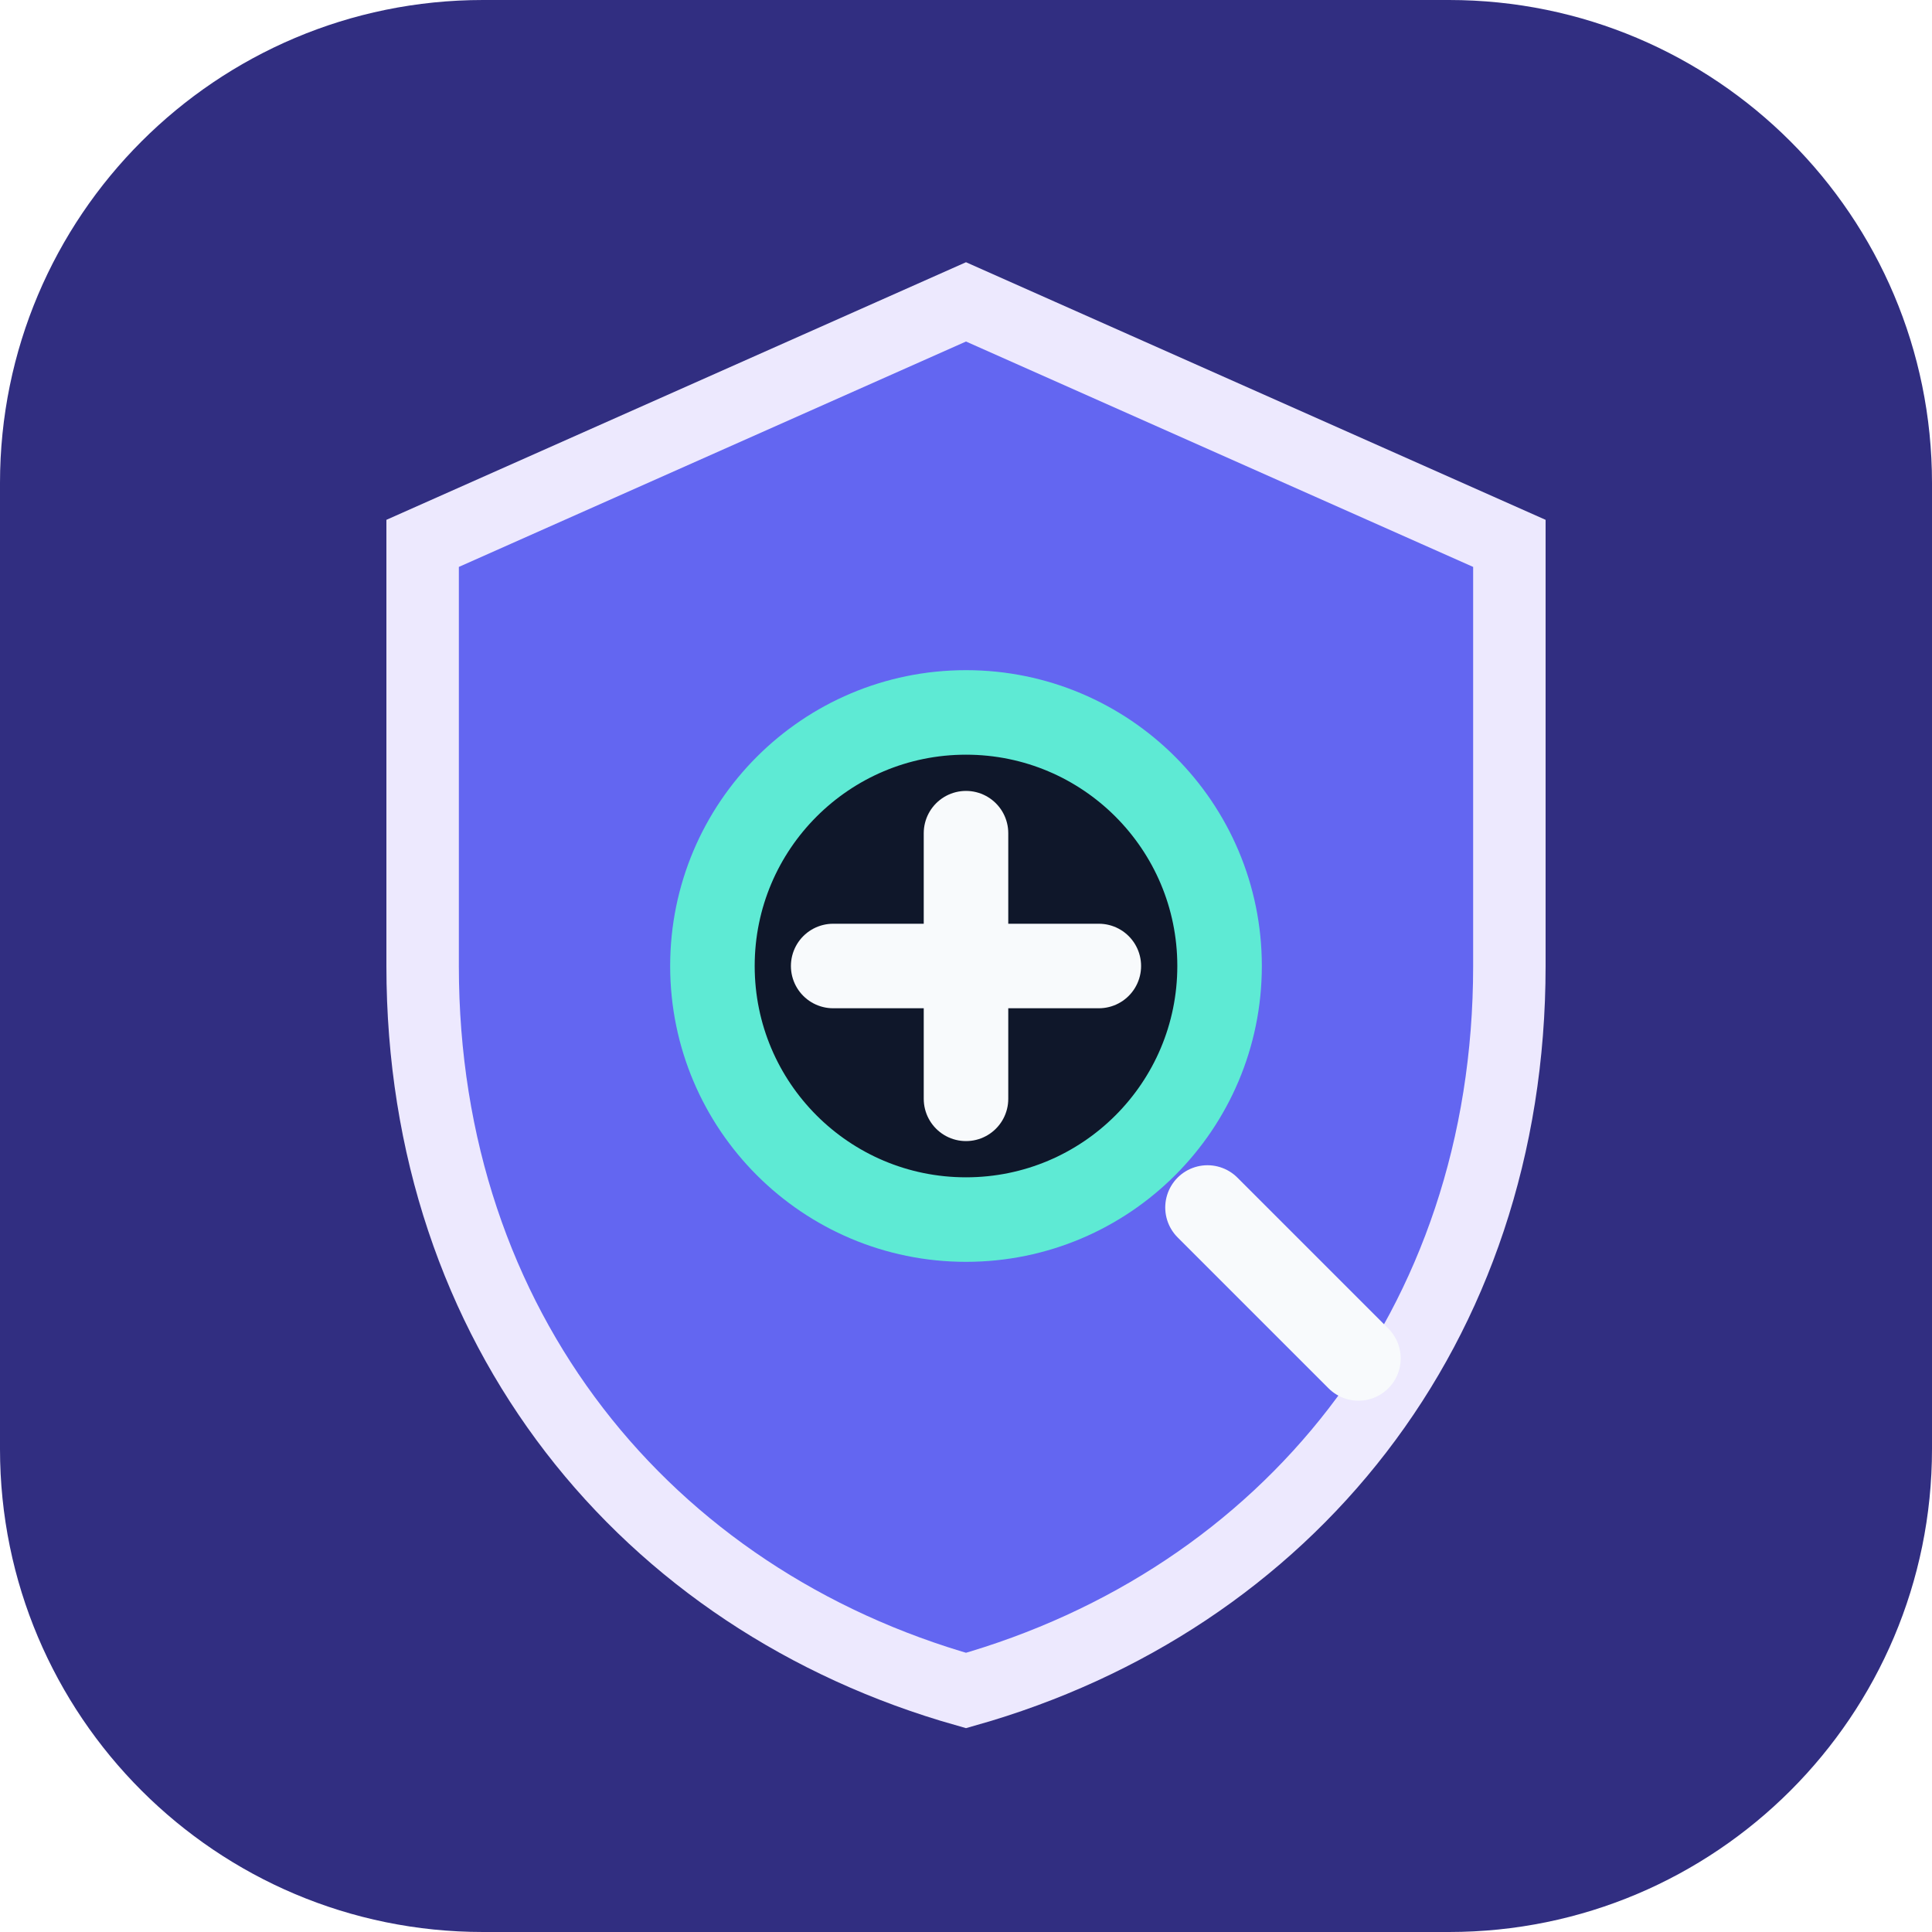
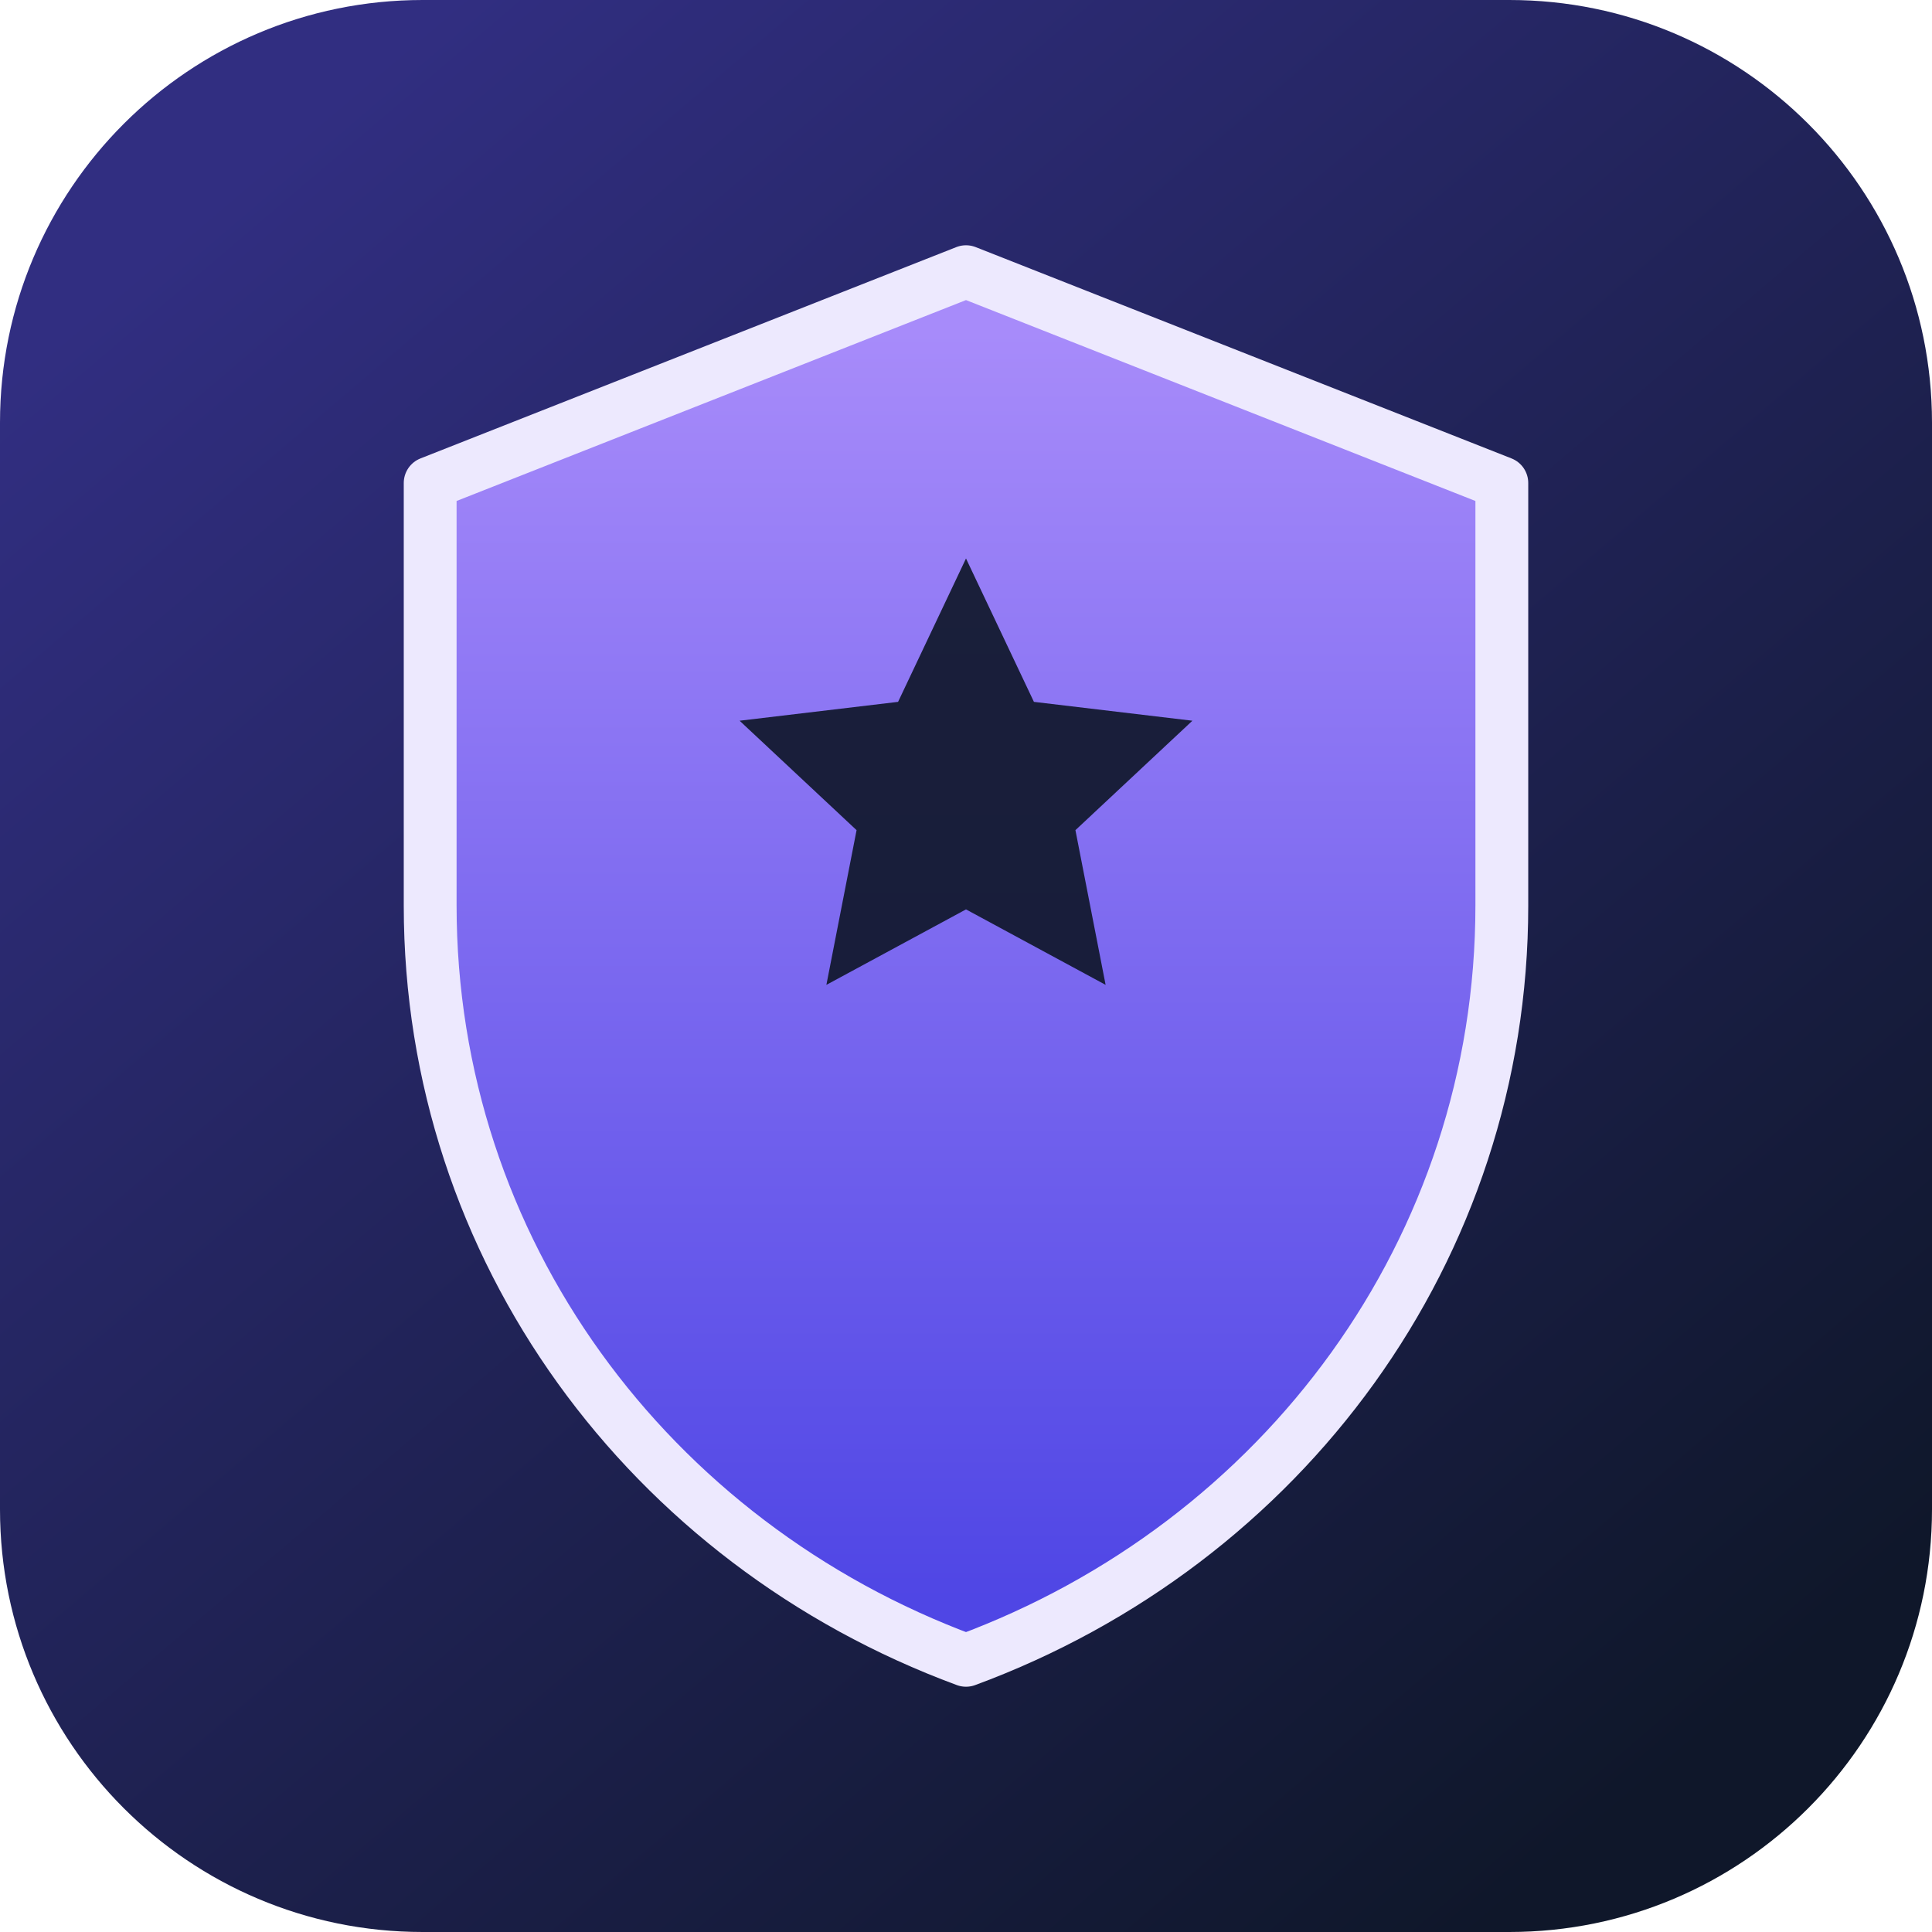
- <svg xmlns="http://www.w3.org/2000/svg" viewBox="0 0 32 32" fill="none">
-   <rect width="32" height="32" rx="8" fill="#312E81" />
-   <path d="M16 5 25 9v7c0 6-3.7 10.5-9 12-5.3-1.5-9-6-9-12V9l9-4Z" fill="#6366F1" stroke="#EDE9FE" stroke-width="1.2" />
-   <circle cx="16" cy="16" r="4.2" fill="#0F172A" stroke="#5EEAD4" stroke-width="1.4" />
-   <path d="M16 13.8v4.4m-2.2-2.2h4.4m1.8 4 2.5 2.5" stroke="#F8FAFC" stroke-width="1.4" stroke-linecap="round" />
+ <svg xmlns="http://www.w3.org/2000/svg" viewBox="0 0 512 512" fill="none">
+   <defs>
+     <linearGradient id="background" x1="72" y1="40" x2="440" y2="472" gradientUnits="userSpaceOnUse">
+       <stop stop-color="#312E81" />
+       <stop offset="1" stop-color="#0F172A" />
+     </linearGradient>
+     <linearGradient id="shield" x1="256" y1="88" x2="256" y2="424" gradientUnits="userSpaceOnUse">
+       <stop stop-color="#A78BFA" />
+       <stop offset="1" stop-color="#4F46E5" />
+     </linearGradient>
+   </defs>
+   <rect width="512" height="512" rx="112" fill="url(#background)" />
+   <path d="M256 72 398 128v112c0 91-58 169-142 200-84-31-142-109-142-200V128L256 72Z" fill="url(#shield)" stroke="#EDE9FE" stroke-width="14" stroke-linejoin="round" />
+   <path d="m256 148 18 38 42 5-31 29 8 41-37-20-37 20 8-41-31-29 42-5 18-38 18 38Z" fill="#0F172A" opacity=".92" />
</svg>
